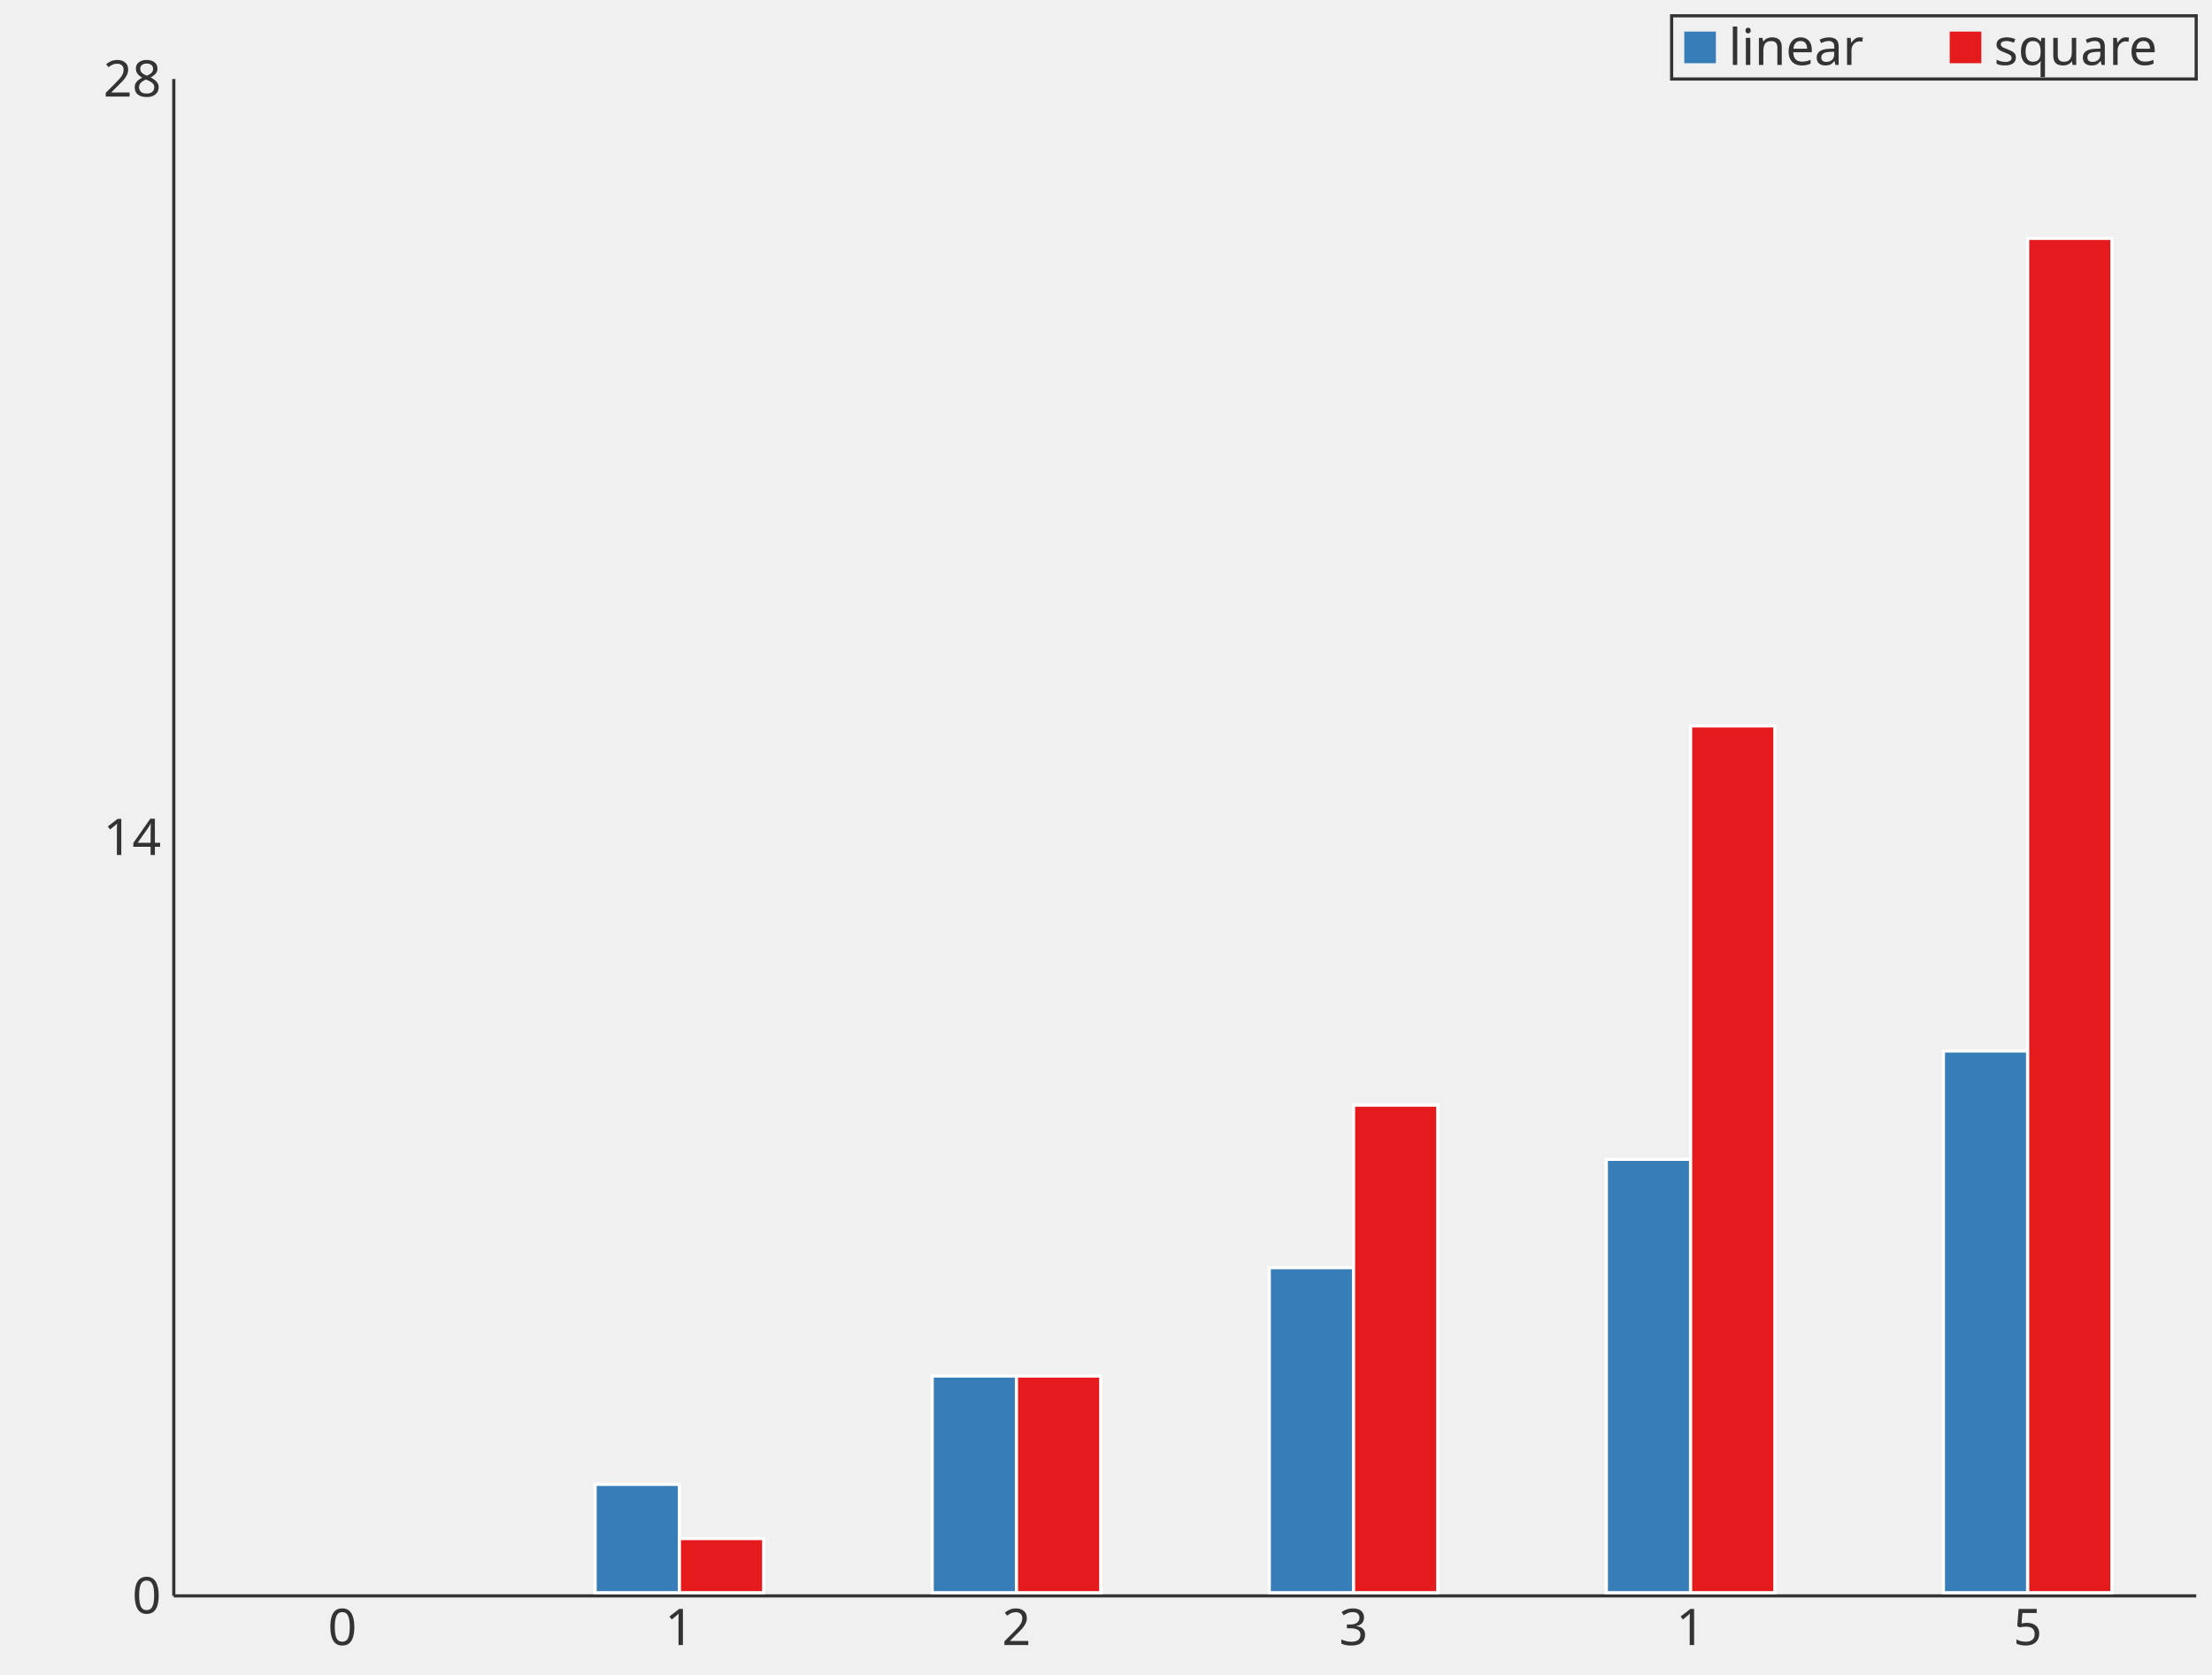
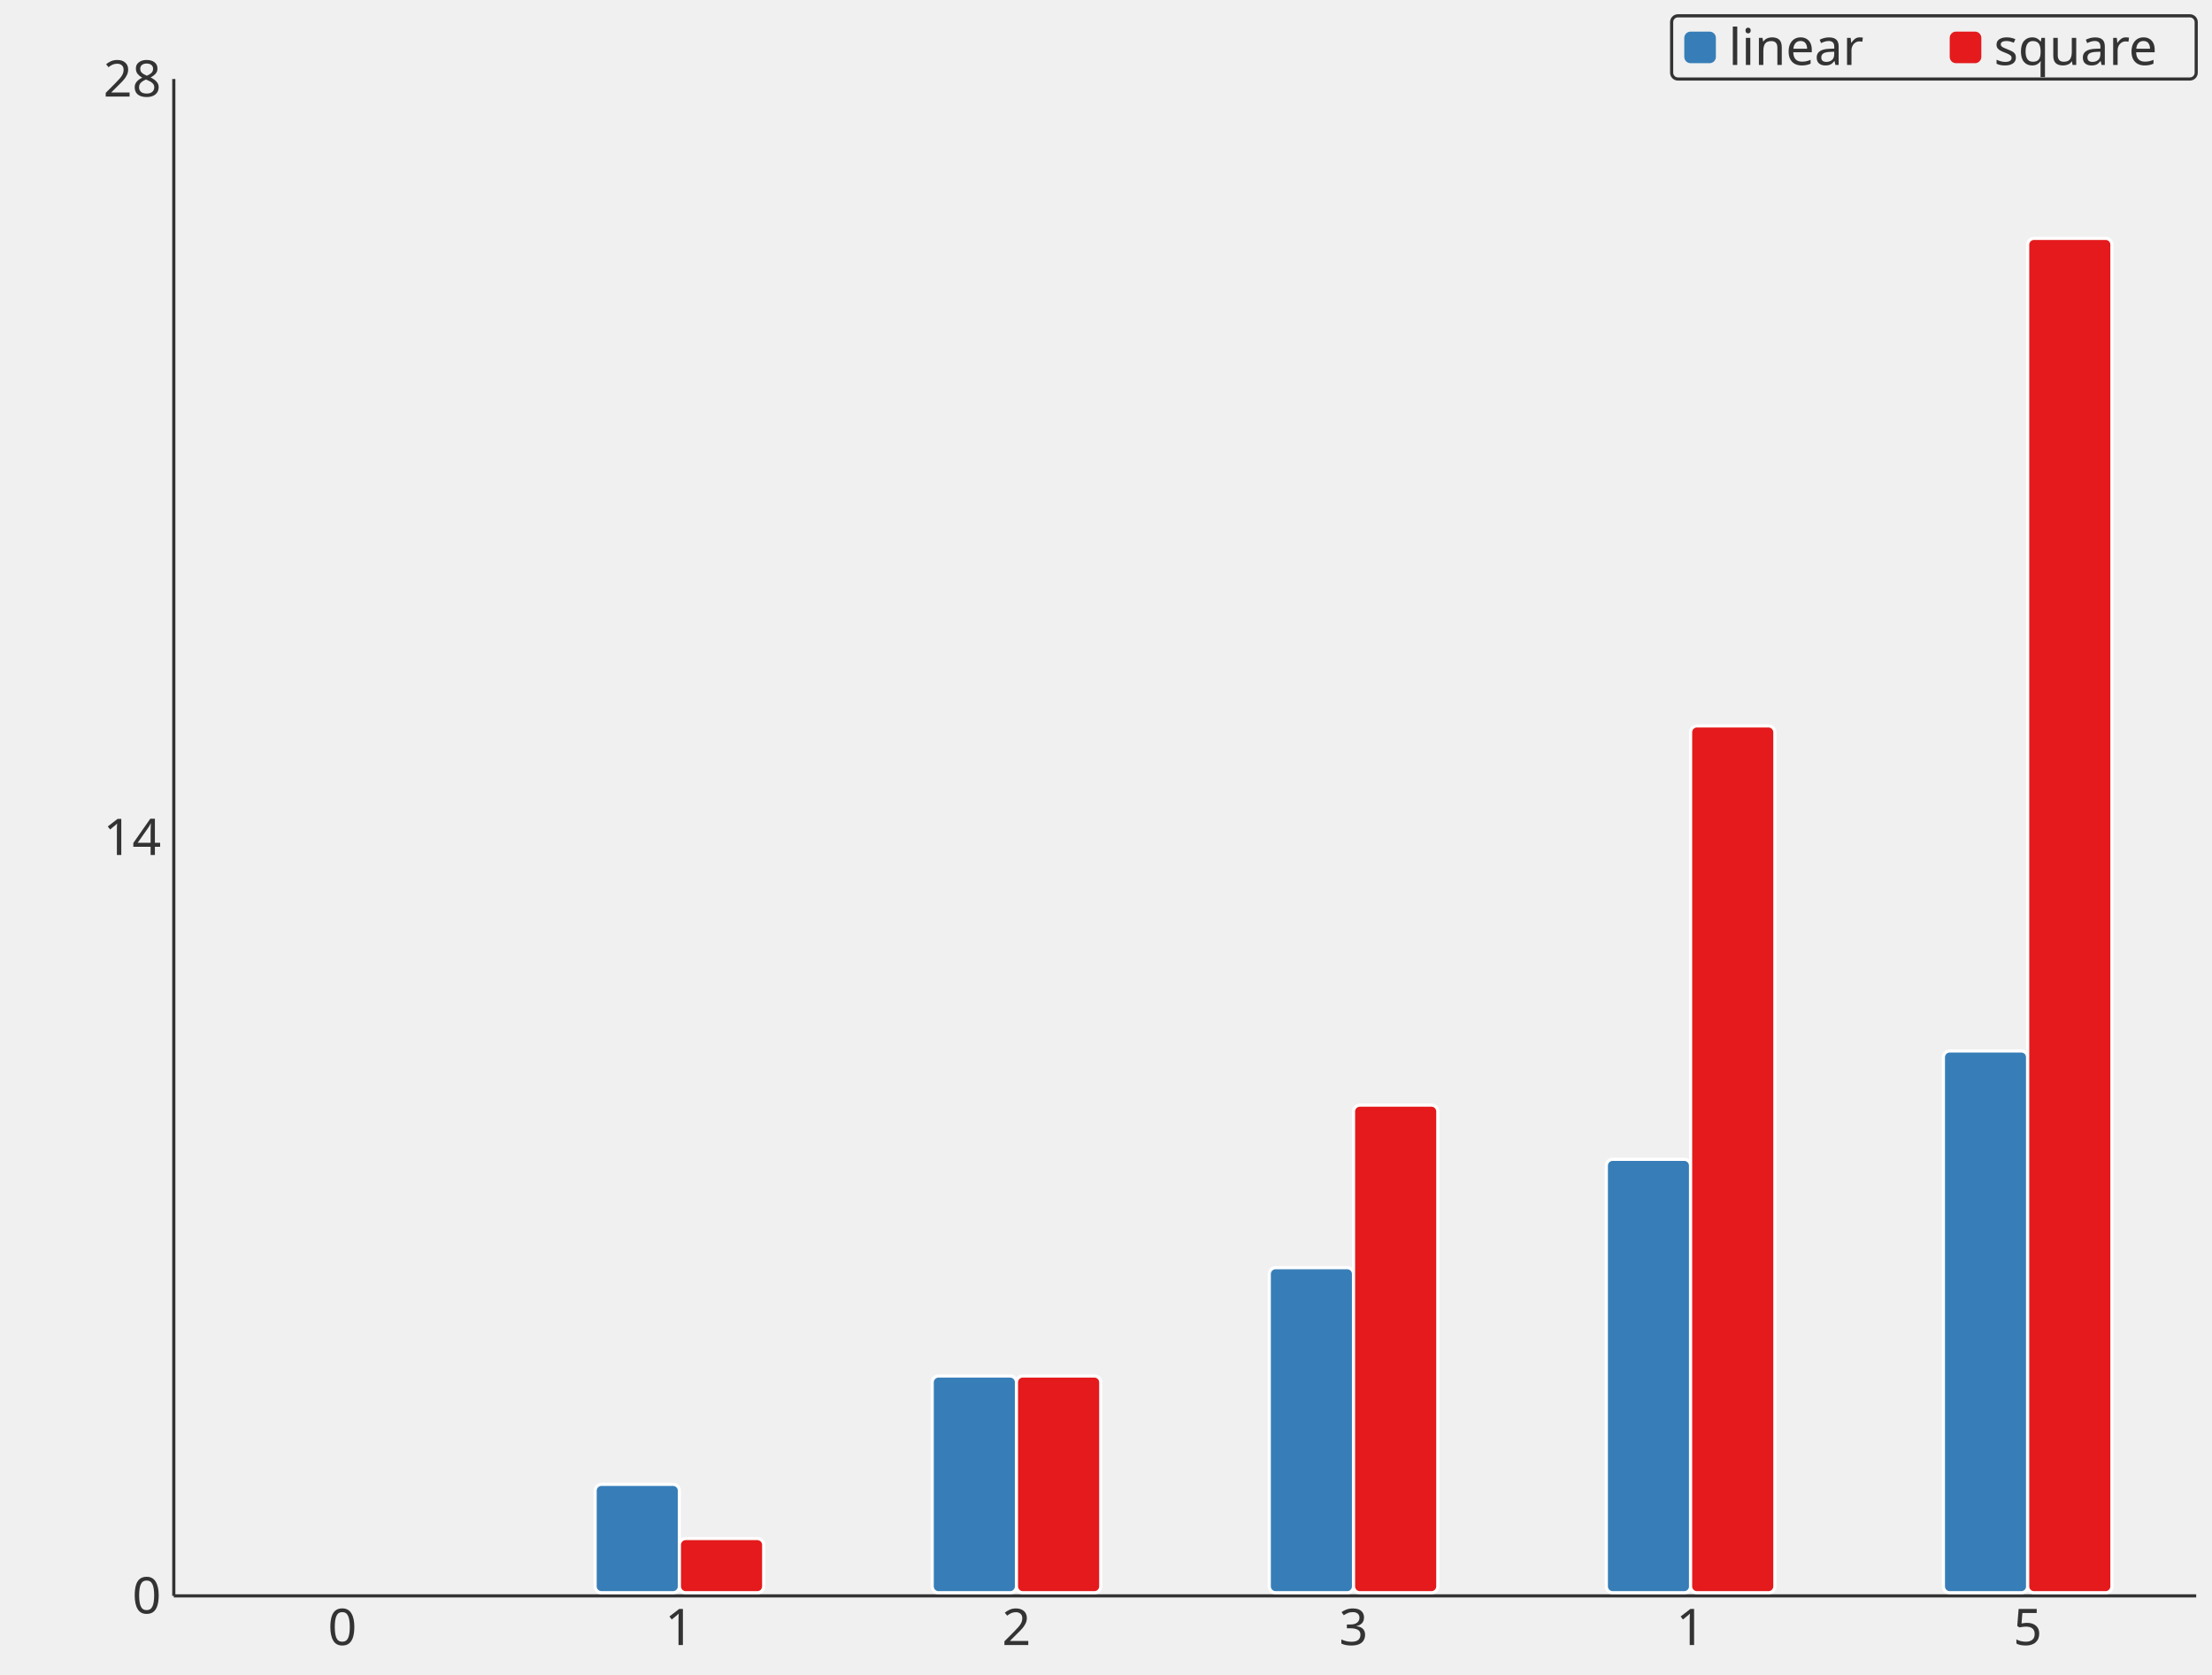
<svg xmlns="http://www.w3.org/2000/svg" font-family="sans-serif" font-size="16" viewBox="-55 -25 700 530">
  <style>
		@media (prefers-color-scheme: dark) {
			[fill="#333"] {fill: white}
			[stroke="#333"] {stroke: white}
		}
	</style>
  <g role="table">
    <line stroke="#333" x1="0" x2="0" y1="0" y2="480" />
    <line stroke="#333" x1="0" x2="640" y1="480" y2="480" />
    <g aria-hidden="true">
      <text dominant-baseline="middle" fill="#333" text-anchor="end" x="-4" y="480">0</text>
      <text dominant-baseline="middle" fill="#333" text-anchor="end" x="-4" y="240">14</text>
      <text dominant-baseline="middle" fill="#333" text-anchor="end" x="-4" y="0">28</text>
    </g>
    <g role="row">
      <text dominant-baseline="middle" fill="#333" role="columnheader" text-anchor="middle" x="53.333" y="490">0</text>
      <text dominant-baseline="middle" fill="#333" role="columnheader" text-anchor="middle" x="160" y="490">1</text>
      <text dominant-baseline="middle" fill="#333" role="columnheader" text-anchor="middle" x="266.667" y="490">2</text>
      <text dominant-baseline="middle" fill="#333" role="columnheader" text-anchor="middle" x="373.333" y="490">3</text>
      <text dominant-baseline="middle" fill="#333" role="columnheader" text-anchor="middle" x="480" y="490">1</text>
      <text dominant-baseline="middle" fill="#333" role="columnheader" text-anchor="middle" x="586.667" y="490">5</text>
    </g>
    <g aria-hidden="true">
-       <rect fill="none" height="20" stroke="#333" width="166" x="474" y="-20" />
-       <rect fill="#377eb8" height="10" width="10" x="478" y="-15" />
+       <rect fill="none" height="20" rx="2" ry="2" stroke="#333" width="166" x="474" y="-20" />
+       <rect fill="#377eb8" height="10" rx="2" ry="2" width="10" x="478" y="-15" />
      <text dominant-baseline="middle" fill="#333" x="492" y="-10">linear</text>
-       <rect fill="#e41a1c" height="10" width="10" x="562" y="-15" />
+       <rect fill="#e41a1c" height="10" rx="2" ry="2" width="10" x="562" y="-15" />
      <text dominant-baseline="middle" fill="#333" x="576" y="-10">square</text>
    </g>
    <g fill="#377eb8" role="row" stroke="white">
-       <rect height="0" role="cell" width="26.667" x="26.667" y="479" />
-       <rect height="34.286" role="cell" width="26.667" x="133.333" y="444.714">
+       <rect height="0" role="cell" rx="2" ry="2" width="26.667" x="26.667" y="479" />
+       <rect height="34.286" role="cell" rx="2" ry="2" width="26.667" x="133.333" y="444.714">
				</rect>
-       <rect height="68.571" role="cell" width="26.667" x="240" y="410.429">
+       <rect height="68.571" role="cell" rx="2" ry="2" width="26.667" x="240" y="410.429">
				</rect>
-       <rect height="102.857" role="cell" width="26.667" x="346.667" y="376.143">
+       <rect height="102.857" role="cell" rx="2" ry="2" width="26.667" x="346.667" y="376.143">
				</rect>
-       <rect height="137.143" role="cell" width="26.667" x="453.333" y="341.857">
+       <rect height="137.143" role="cell" rx="2" ry="2" width="26.667" x="453.333" y="341.857">
				</rect>
-       <rect height="171.429" role="cell" width="26.667" x="560" y="307.571">
+       <rect height="171.429" role="cell" rx="2" ry="2" width="26.667" x="560" y="307.571">
				</rect>
    </g>
    <g fill="#e41a1c" role="row" stroke="white">
-       <rect height="0" role="cell" width="26.667" x="53.333" y="479" />
-       <rect height="17.143" role="cell" width="26.667" x="160" y="461.857">
+       <rect height="0" role="cell" rx="2" ry="2" width="26.667" x="53.333" y="479" />
+       <rect height="17.143" role="cell" rx="2" ry="2" width="26.667" x="160" y="461.857">
				</rect>
-       <rect height="68.571" role="cell" width="26.667" x="266.667" y="410.429">
+       <rect height="68.571" role="cell" rx="2" ry="2" width="26.667" x="266.667" y="410.429">
				</rect>
-       <rect height="154.286" role="cell" width="26.667" x="373.333" y="324.714">
+       <rect height="154.286" role="cell" rx="2" ry="2" width="26.667" x="373.333" y="324.714">
				</rect>
-       <rect height="274.286" role="cell" width="26.667" x="480" y="204.714">
+       <rect height="274.286" role="cell" rx="2" ry="2" width="26.667" x="480" y="204.714">
				</rect>
-       <rect height="428.571" role="cell" width="26.667" x="586.667" y="50.429">
+       <rect height="428.571" role="cell" rx="2" ry="2" width="26.667" x="586.667" y="50.429">
				</rect>
    </g>
  </g>
</svg>
